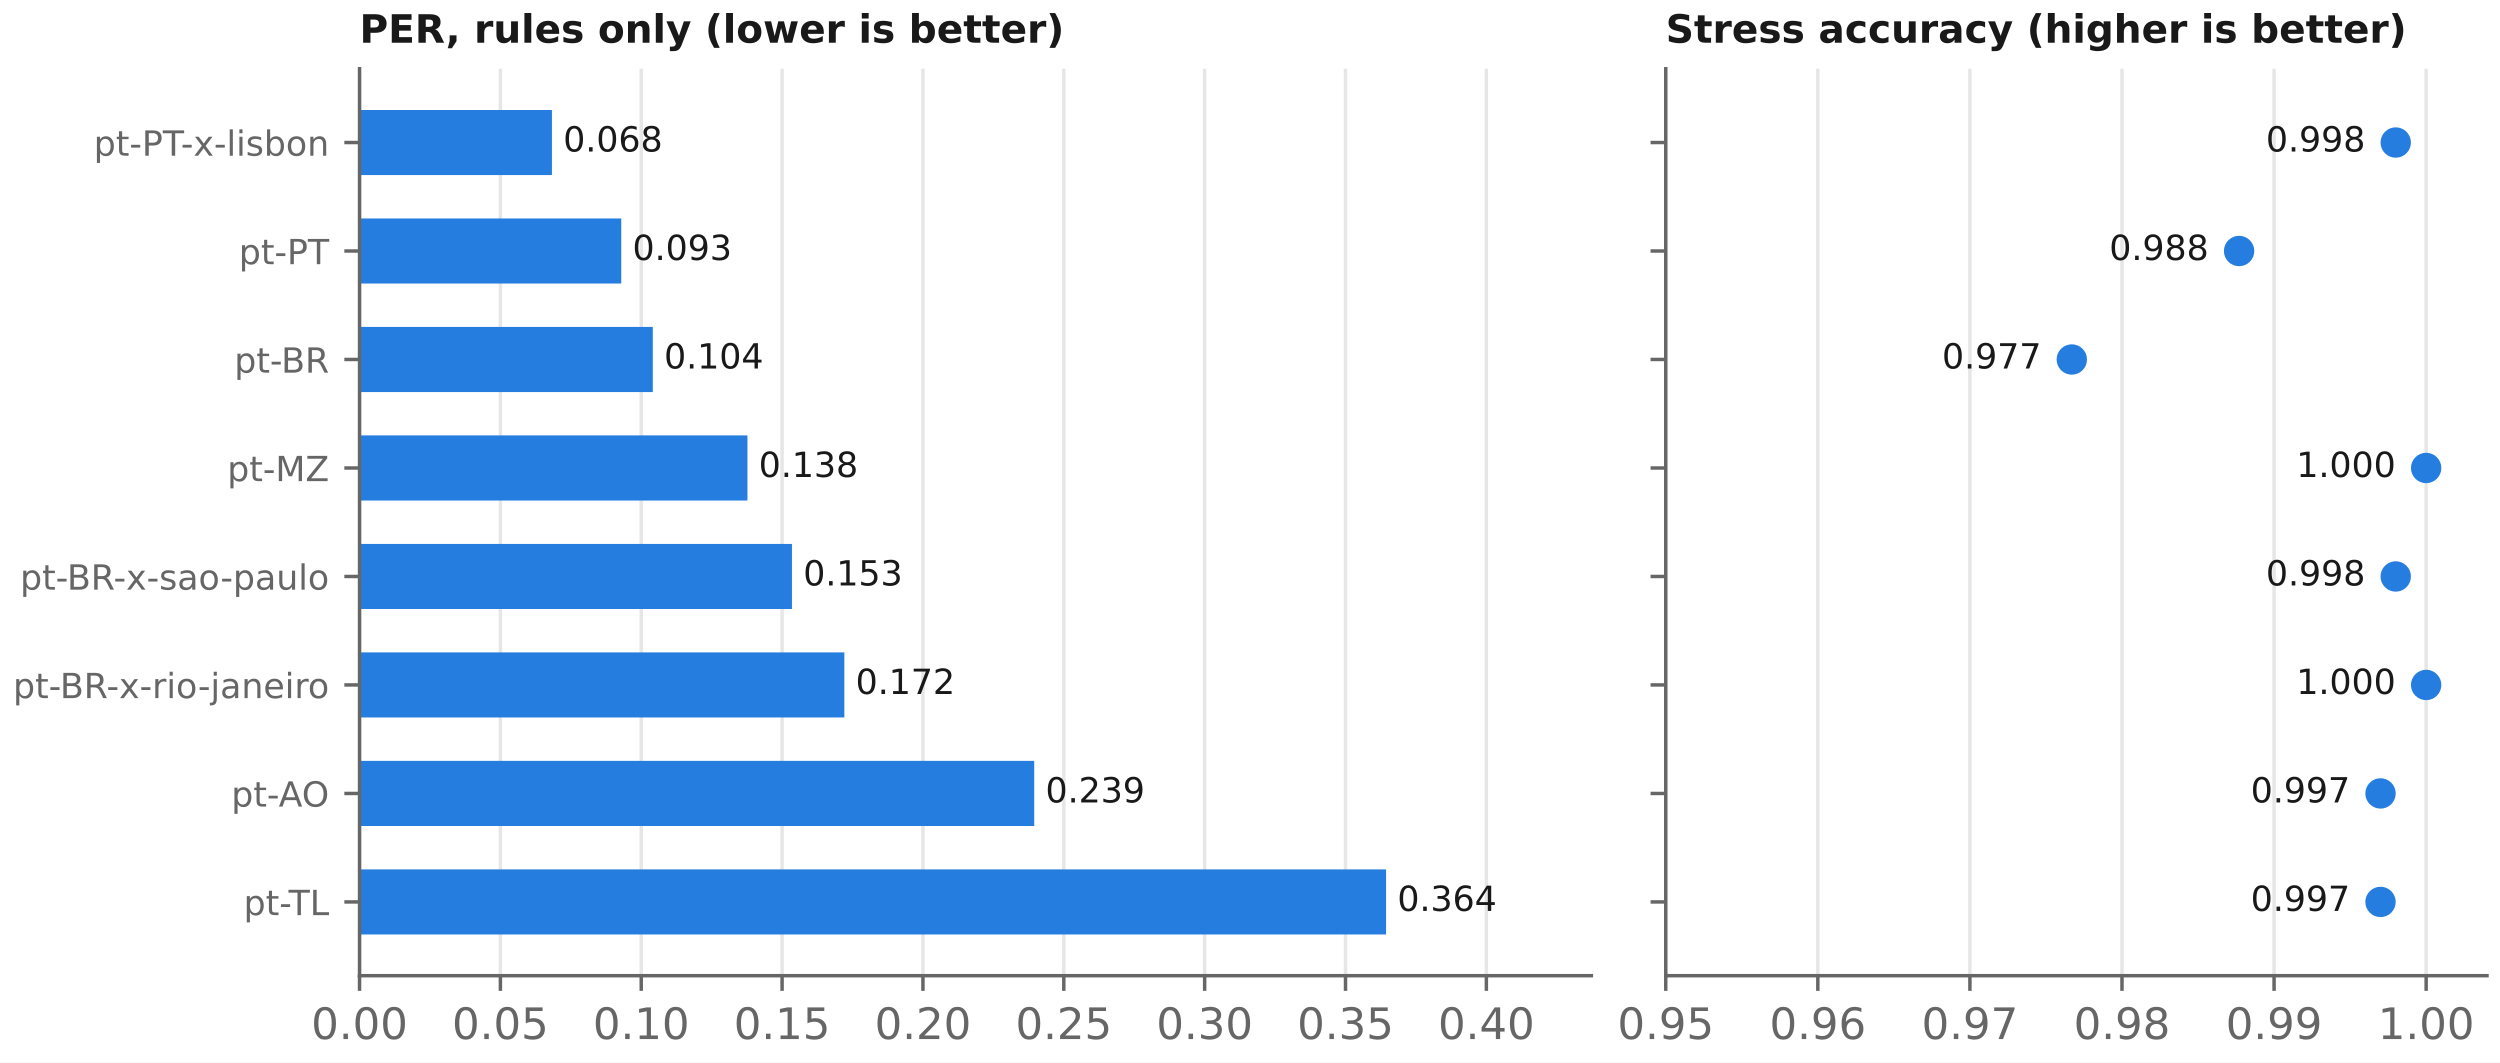
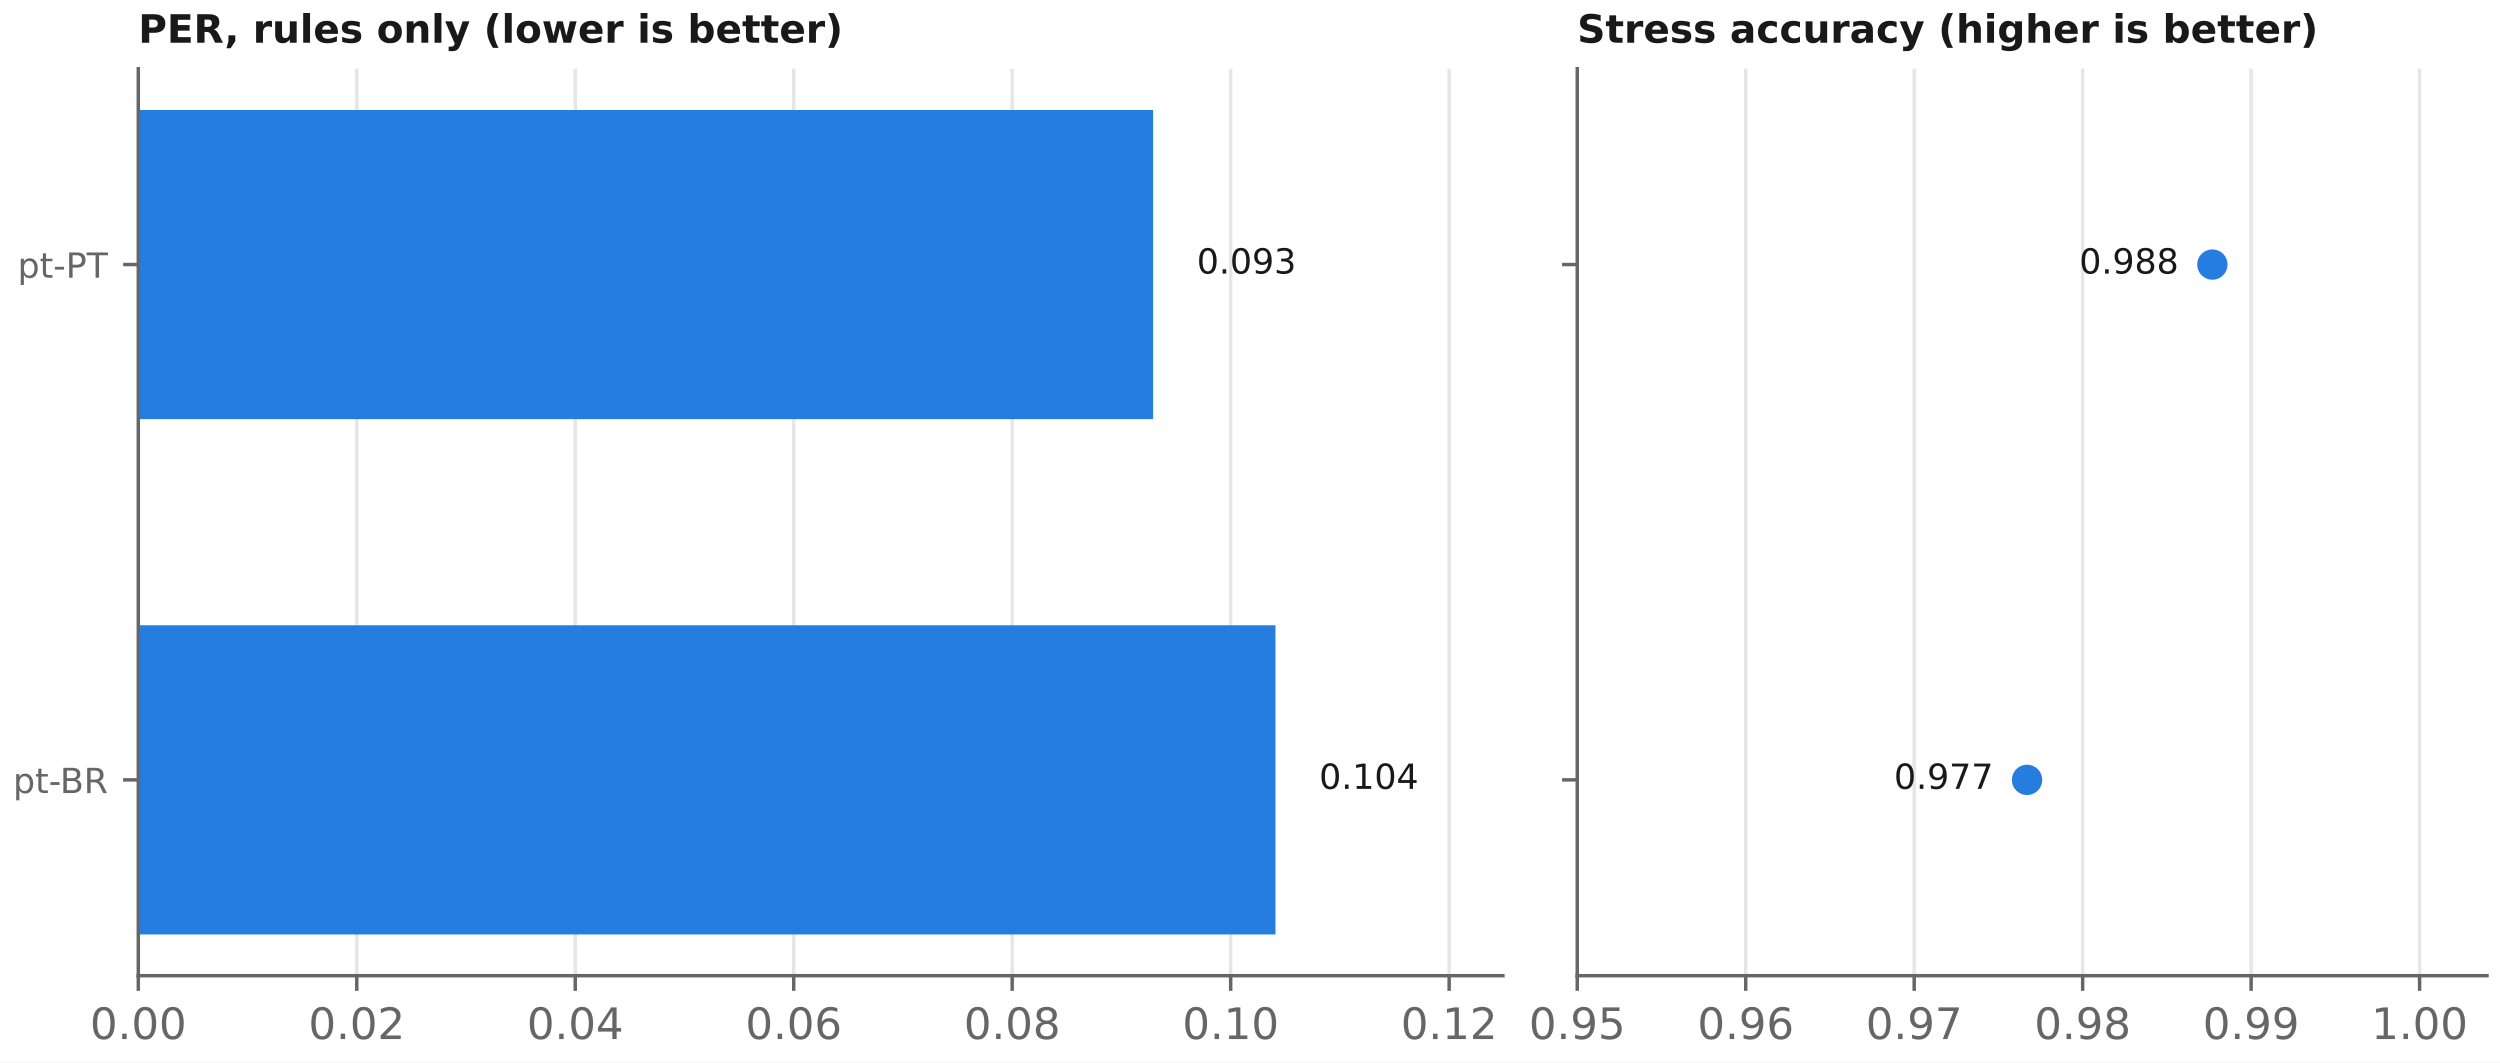
<svg xmlns="http://www.w3.org/2000/svg" xmlns:xlink="http://www.w3.org/1999/xlink" width="576pt" height="244.8pt" viewBox="0 0 576 244.8" version="1.1">
  <defs>
    <style type="text/css">*{stroke-linejoin: round; stroke-linecap: butt}</style>
  </defs>
  <g id="figure_1">
    <g id="patch_1">
      <path d="M 0 244.8  L 576 244.8  L 576 0  L 0 0  z " style="fill: #ffffff" />
    </g>
    <g id="axes_1">
      <g id="patch_2">
-         <path d="M 82.836 224.8  L 366.654 224.8  L 366.654 15.839  L 82.836 15.839  z " style="fill: #ffffff" />
+         <path d="M 31.864 224.8  L 346.265 224.8  L 346.265 15.839  L 31.864 15.839  z " style="fill: #ffffff" />
      </g>
      <g id="matplotlib.axis_1">
        <g id="xtick_1">
          <g id="line2d_1">
-             <path d="M 82.836 224.8  L 82.836 15.839  " clip-path="url(#pa067309604)" style="fill: none; stroke: #e6e6e6; stroke-width: 0.8; stroke-linecap: square" />
+             <path d="M 31.864 224.8  L 31.864 15.839  " clip-path="url(#pe0ce35fc5b)" style="fill: none; stroke: #e6e6e6; stroke-width: 0.8; stroke-linecap: square" />
          </g>
          <g id="line2d_2">
            <defs>
              <path id="m0db574f044" d="M 0 0  L 0 3.5  " style="stroke: #666666; stroke-width: 0.8" />
            </defs>
            <g>
-               <use xlink:href="#m0db574f044" x="82.836" y="224.8" style="fill: #666666; stroke: #666666; stroke-width: 0.8" />
+               <use xlink:href="#m0db574f044" x="31.864" y="224.8" style="fill: #666666; stroke: #666666; stroke-width: 0.8" />
            </g>
          </g>
          <g id="text_1">
-             <text style="font-size: 10px; font-family: 'DejaVu Sans', 'Bitstream Vera Sans', 'Computer Modern Sans Serif', 'Lucida Grande', 'Verdana', 'Geneva', 'Lucid', 'Arial', 'Helvetica', 'Avant Garde', sans-serif; text-anchor: middle; fill: #666666" x="82.836" y="239.397" transform="rotate(-0 82.83649 239.3974)">0.00</text>
+             <text style="font-size: 10px; font-family: 'DejaVu Sans', 'Bitstream Vera Sans', 'Computer Modern Sans Serif', 'Lucida Grande', 'Verdana', 'Geneva', 'Lucid', 'Arial', 'Helvetica', 'Avant Garde', sans-serif; text-anchor: middle; fill: #666666" x="31.864" y="239.397" transform="rotate(-0 31.86399 239.3974)">0.00</text>
          </g>
        </g>
        <g id="xtick_2">
          <g id="line2d_3">
-             <path d="M 115.289 224.8  L 115.289 15.839  " clip-path="url(#pa067309604)" style="fill: none; stroke: #e6e6e6; stroke-width: 0.8; stroke-linecap: square" />
+             <path d="M 82.2 224.8  L 82.2 15.839  " clip-path="url(#pe0ce35fc5b)" style="fill: none; stroke: #e6e6e6; stroke-width: 0.8; stroke-linecap: square" />
          </g>
          <g id="line2d_4">
            <g>
-               <use xlink:href="#m0db574f044" x="115.289" y="224.8" style="fill: #666666; stroke: #666666; stroke-width: 0.8" />
+               <use xlink:href="#m0db574f044" x="82.2" y="224.8" style="fill: #666666; stroke: #666666; stroke-width: 0.8" />
            </g>
          </g>
          <g id="text_2">
-             <text style="font-size: 10px; font-family: 'DejaVu Sans', 'Bitstream Vera Sans', 'Computer Modern Sans Serif', 'Lucida Grande', 'Verdana', 'Geneva', 'Lucid', 'Arial', 'Helvetica', 'Avant Garde', sans-serif; text-anchor: middle; fill: #666666" x="115.289" y="239.397" transform="rotate(-0 115.2892 239.3974)">0.05</text>
+             <text style="font-size: 10px; font-family: 'DejaVu Sans', 'Bitstream Vera Sans', 'Computer Modern Sans Serif', 'Lucida Grande', 'Verdana', 'Geneva', 'Lucid', 'Arial', 'Helvetica', 'Avant Garde', sans-serif; text-anchor: middle; fill: #666666" x="82.2" y="239.397" transform="rotate(-0 82.20044 239.3974)">0.02</text>
          </g>
        </g>
        <g id="xtick_3">
          <g id="line2d_5">
-             <path d="M 147.742 224.8  L 147.742 15.839  " clip-path="url(#pa067309604)" style="fill: none; stroke: #e6e6e6; stroke-width: 0.8; stroke-linecap: square" />
+             <path d="M 132.537 224.8  L 132.537 15.839  " clip-path="url(#pe0ce35fc5b)" style="fill: none; stroke: #e6e6e6; stroke-width: 0.8; stroke-linecap: square" />
          </g>
          <g id="line2d_6">
            <g>
-               <use xlink:href="#m0db574f044" x="147.742" y="224.8" style="fill: #666666; stroke: #666666; stroke-width: 0.8" />
+               <use xlink:href="#m0db574f044" x="132.537" y="224.8" style="fill: #666666; stroke: #666666; stroke-width: 0.8" />
            </g>
          </g>
          <g id="text_3">
-             <text style="font-size: 10px; font-family: 'DejaVu Sans', 'Bitstream Vera Sans', 'Computer Modern Sans Serif', 'Lucida Grande', 'Verdana', 'Geneva', 'Lucid', 'Arial', 'Helvetica', 'Avant Garde', sans-serif; text-anchor: middle; fill: #666666" x="147.742" y="239.397" transform="rotate(-0 147.7418 239.3974)">0.10</text>
+             <text style="font-size: 10px; font-family: 'DejaVu Sans', 'Bitstream Vera Sans', 'Computer Modern Sans Serif', 'Lucida Grande', 'Verdana', 'Geneva', 'Lucid', 'Arial', 'Helvetica', 'Avant Garde', sans-serif; text-anchor: middle; fill: #666666" x="132.537" y="239.397" transform="rotate(-0 132.5369 239.3974)">0.04</text>
          </g>
        </g>
        <g id="xtick_4">
          <g id="line2d_7">
-             <path d="M 180.194 224.8  L 180.194 15.839  " clip-path="url(#pa067309604)" style="fill: none; stroke: #e6e6e6; stroke-width: 0.8; stroke-linecap: square" />
+             <path d="M 182.873 224.8  L 182.873 15.839  " clip-path="url(#pe0ce35fc5b)" style="fill: none; stroke: #e6e6e6; stroke-width: 0.8; stroke-linecap: square" />
          </g>
          <g id="line2d_8">
            <g>
-               <use xlink:href="#m0db574f044" x="180.194" y="224.8" style="fill: #666666; stroke: #666666; stroke-width: 0.8" />
+               <use xlink:href="#m0db574f044" x="182.873" y="224.8" style="fill: #666666; stroke: #666666; stroke-width: 0.8" />
            </g>
          </g>
          <g id="text_4">
-             <text style="font-size: 10px; font-family: 'DejaVu Sans', 'Bitstream Vera Sans', 'Computer Modern Sans Serif', 'Lucida Grande', 'Verdana', 'Geneva', 'Lucid', 'Arial', 'Helvetica', 'Avant Garde', sans-serif; text-anchor: middle; fill: #666666" x="180.194" y="239.397" transform="rotate(-0 180.1945 239.3974)">0.15</text>
+             <text style="font-size: 10px; font-family: 'DejaVu Sans', 'Bitstream Vera Sans', 'Computer Modern Sans Serif', 'Lucida Grande', 'Verdana', 'Geneva', 'Lucid', 'Arial', 'Helvetica', 'Avant Garde', sans-serif; text-anchor: middle; fill: #666666" x="182.873" y="239.397" transform="rotate(-0 182.8733 239.3974)">0.06</text>
          </g>
        </g>
        <g id="xtick_5">
          <g id="line2d_9">
-             <path d="M 212.647 224.8  L 212.647 15.839  " clip-path="url(#pa067309604)" style="fill: none; stroke: #e6e6e6; stroke-width: 0.8; stroke-linecap: square" />
+             <path d="M 233.21 224.8  L 233.21 15.839  " clip-path="url(#pe0ce35fc5b)" style="fill: none; stroke: #e6e6e6; stroke-width: 0.8; stroke-linecap: square" />
          </g>
          <g id="line2d_10">
            <g>
-               <use xlink:href="#m0db574f044" x="212.647" y="224.8" style="fill: #666666; stroke: #666666; stroke-width: 0.8" />
+               <use xlink:href="#m0db574f044" x="233.21" y="224.8" style="fill: #666666; stroke: #666666; stroke-width: 0.8" />
            </g>
          </g>
          <g id="text_5">
-             <text style="font-size: 10px; font-family: 'DejaVu Sans', 'Bitstream Vera Sans', 'Computer Modern Sans Serif', 'Lucida Grande', 'Verdana', 'Geneva', 'Lucid', 'Arial', 'Helvetica', 'Avant Garde', sans-serif; text-anchor: middle; fill: #666666" x="212.647" y="239.397" transform="rotate(-0 212.6471 239.3974)">0.20</text>
+             <text style="font-size: 10px; font-family: 'DejaVu Sans', 'Bitstream Vera Sans', 'Computer Modern Sans Serif', 'Lucida Grande', 'Verdana', 'Geneva', 'Lucid', 'Arial', 'Helvetica', 'Avant Garde', sans-serif; text-anchor: middle; fill: #666666" x="233.21" y="239.397" transform="rotate(-0 233.2098 239.3974)">0.08</text>
          </g>
        </g>
        <g id="xtick_6">
          <g id="line2d_11">
-             <path d="M 245.1 224.8  L 245.1 15.839  " clip-path="url(#pa067309604)" style="fill: none; stroke: #e6e6e6; stroke-width: 0.8; stroke-linecap: square" />
+             <path d="M 283.546 224.8  L 283.546 15.839  " clip-path="url(#pe0ce35fc5b)" style="fill: none; stroke: #e6e6e6; stroke-width: 0.8; stroke-linecap: square" />
          </g>
          <g id="line2d_12">
            <g>
-               <use xlink:href="#m0db574f044" x="245.1" y="224.8" style="fill: #666666; stroke: #666666; stroke-width: 0.8" />
+               <use xlink:href="#m0db574f044" x="283.546" y="224.8" style="fill: #666666; stroke: #666666; stroke-width: 0.8" />
            </g>
          </g>
          <g id="text_6">
-             <text style="font-size: 10px; font-family: 'DejaVu Sans', 'Bitstream Vera Sans', 'Computer Modern Sans Serif', 'Lucida Grande', 'Verdana', 'Geneva', 'Lucid', 'Arial', 'Helvetica', 'Avant Garde', sans-serif; text-anchor: middle; fill: #666666" x="245.1" y="239.397" transform="rotate(-0 245.0998 239.3974)">0.25</text>
+             <text style="font-size: 10px; font-family: 'DejaVu Sans', 'Bitstream Vera Sans', 'Computer Modern Sans Serif', 'Lucida Grande', 'Verdana', 'Geneva', 'Lucid', 'Arial', 'Helvetica', 'Avant Garde', sans-serif; text-anchor: middle; fill: #666666" x="283.546" y="239.397" transform="rotate(-0 283.5463 239.3974)">0.10</text>
          </g>
        </g>
        <g id="xtick_7">
          <g id="line2d_13">
-             <path d="M 277.552 224.8  L 277.552 15.839  " clip-path="url(#pa067309604)" style="fill: none; stroke: #e6e6e6; stroke-width: 0.8; stroke-linecap: square" />
+             <path d="M 333.883 224.8  L 333.883 15.839  " clip-path="url(#pe0ce35fc5b)" style="fill: none; stroke: #e6e6e6; stroke-width: 0.8; stroke-linecap: square" />
          </g>
          <g id="line2d_14">
            <g>
-               <use xlink:href="#m0db574f044" x="277.552" y="224.8" style="fill: #666666; stroke: #666666; stroke-width: 0.8" />
+               <use xlink:href="#m0db574f044" x="333.883" y="224.8" style="fill: #666666; stroke: #666666; stroke-width: 0.8" />
            </g>
          </g>
          <g id="text_7">
-             <text style="font-size: 10px; font-family: 'DejaVu Sans', 'Bitstream Vera Sans', 'Computer Modern Sans Serif', 'Lucida Grande', 'Verdana', 'Geneva', 'Lucid', 'Arial', 'Helvetica', 'Avant Garde', sans-serif; text-anchor: middle; fill: #666666" x="277.552" y="239.397" transform="rotate(-0 277.5525 239.3974)">0.30</text>
-           </g>
-         </g>
-         <g id="xtick_8">
-           <g id="line2d_15">
-             <path d="M 310.005 224.8  L 310.005 15.839  " clip-path="url(#pa067309604)" style="fill: none; stroke: #e6e6e6; stroke-width: 0.8; stroke-linecap: square" />
-           </g>
-           <g id="line2d_16">
-             <g>
-               <use xlink:href="#m0db574f044" x="310.005" y="224.8" style="fill: #666666; stroke: #666666; stroke-width: 0.8" />
-             </g>
-           </g>
-           <g id="text_8">
-             <text style="font-size: 10px; font-family: 'DejaVu Sans', 'Bitstream Vera Sans', 'Computer Modern Sans Serif', 'Lucida Grande', 'Verdana', 'Geneva', 'Lucid', 'Arial', 'Helvetica', 'Avant Garde', sans-serif; text-anchor: middle; fill: #666666" x="310.005" y="239.397" transform="rotate(-0 310.0051 239.3974)">0.35</text>
-           </g>
-         </g>
-         <g id="xtick_9">
-           <g id="line2d_17">
-             <path d="M 342.458 224.8  L 342.458 15.839  " clip-path="url(#pa067309604)" style="fill: none; stroke: #e6e6e6; stroke-width: 0.8; stroke-linecap: square" />
-           </g>
-           <g id="line2d_18">
-             <g>
-               <use xlink:href="#m0db574f044" x="342.458" y="224.8" style="fill: #666666; stroke: #666666; stroke-width: 0.8" />
-             </g>
-           </g>
-           <g id="text_9">
-             <text style="font-size: 10px; font-family: 'DejaVu Sans', 'Bitstream Vera Sans', 'Computer Modern Sans Serif', 'Lucida Grande', 'Verdana', 'Geneva', 'Lucid', 'Arial', 'Helvetica', 'Avant Garde', sans-serif; text-anchor: middle; fill: #666666" x="342.458" y="239.397" transform="rotate(-0 342.4578 239.3974)">0.40</text>
+             <text style="font-size: 10px; font-family: 'DejaVu Sans', 'Bitstream Vera Sans', 'Computer Modern Sans Serif', 'Lucida Grande', 'Verdana', 'Geneva', 'Lucid', 'Arial', 'Helvetica', 'Avant Garde', sans-serif; text-anchor: middle; fill: #666666" x="333.883" y="239.397" transform="rotate(-0 333.8827 239.3974)">0.12</text>
          </g>
        </g>
      </g>
      <g id="matplotlib.axis_2">
        <g id="ytick_1">
-           <g id="line2d_19">
+           <g id="line2d_15">
            <defs>
              <path id="m9a97e96fcf" d="M 0 0  L -3.5 0  " style="stroke: #666666; stroke-width: 0.8" />
            </defs>
            <g>
-               <use xlink:href="#m9a97e96fcf" x="82.836" y="32.836" style="fill: #666666; stroke: #666666; stroke-width: 0.8" />
-             </g>
-           </g>
-           <g id="text_10">
-             <text style="font-size: 8px; font-family: 'DejaVu Sans', 'Bitstream Vera Sans', 'Computer Modern Sans Serif', 'Lucida Grande', 'Verdana', 'Geneva', 'Lucid', 'Arial', 'Helvetica', 'Avant Garde', sans-serif; text-anchor: end; fill: #666666" x="75.836" y="35.875" transform="rotate(-0 75.83649 35.87503)">pt-PT-x-lisbon</text>
+               <use xlink:href="#m9a97e96fcf" x="31.864" y="60.955" style="fill: #666666; stroke: #666666; stroke-width: 0.8" />
+             </g>
+           </g>
+           <g id="text_8">
+             <text style="font-size: 8px; font-family: 'DejaVu Sans', 'Bitstream Vera Sans', 'Computer Modern Sans Serif', 'Lucida Grande', 'Verdana', 'Geneva', 'Lucid', 'Arial', 'Helvetica', 'Avant Garde', sans-serif; text-anchor: end; fill: #666666" x="24.864" y="63.994" transform="rotate(-0 24.86399 63.99446)">pt-PT</text>
          </g>
        </g>
        <g id="ytick_2">
-           <g id="line2d_20">
-             <g>
-               <use xlink:href="#m9a97e96fcf" x="82.836" y="57.831" style="fill: #666666; stroke: #666666; stroke-width: 0.8" />
-             </g>
-           </g>
-           <g id="text_11">
-             <text style="font-size: 8px; font-family: 'DejaVu Sans', 'Bitstream Vera Sans', 'Computer Modern Sans Serif', 'Lucida Grande', 'Verdana', 'Geneva', 'Lucid', 'Arial', 'Helvetica', 'Avant Garde', sans-serif; text-anchor: end; fill: #666666" x="75.836" y="60.87" transform="rotate(-0 75.83649 60.87004)">pt-PT</text>
-           </g>
-         </g>
-         <g id="ytick_3">
-           <g id="line2d_21">
-             <g>
-               <use xlink:href="#m9a97e96fcf" x="82.836" y="82.826" style="fill: #666666; stroke: #666666; stroke-width: 0.8" />
-             </g>
-           </g>
-           <g id="text_12">
-             <text style="font-size: 8px; font-family: 'DejaVu Sans', 'Bitstream Vera Sans', 'Computer Modern Sans Serif', 'Lucida Grande', 'Verdana', 'Geneva', 'Lucid', 'Arial', 'Helvetica', 'Avant Garde', sans-serif; text-anchor: end; fill: #666666" x="75.836" y="85.865" transform="rotate(-0 75.83649 85.86537)">pt-BR</text>
-           </g>
-         </g>
-         <g id="ytick_4">
-           <g id="line2d_22">
-             <g>
-               <use xlink:href="#m9a97e96fcf" x="82.836" y="107.822" style="fill: #666666; stroke: #666666; stroke-width: 0.8" />
-             </g>
-           </g>
-           <g id="text_13">
-             <text style="font-size: 8px; font-family: 'DejaVu Sans', 'Bitstream Vera Sans', 'Computer Modern Sans Serif', 'Lucida Grande', 'Verdana', 'Geneva', 'Lucid', 'Arial', 'Helvetica', 'Avant Garde', sans-serif; text-anchor: end; fill: #666666" x="75.836" y="110.861" transform="rotate(-0 75.83649 110.8607)">pt-MZ</text>
-           </g>
-         </g>
-         <g id="ytick_5">
-           <g id="line2d_23">
-             <g>
-               <use xlink:href="#m9a97e96fcf" x="82.836" y="132.817" style="fill: #666666; stroke: #666666; stroke-width: 0.8" />
-             </g>
-           </g>
-           <g id="text_14">
-             <text style="font-size: 8px; font-family: 'DejaVu Sans', 'Bitstream Vera Sans', 'Computer Modern Sans Serif', 'Lucida Grande', 'Verdana', 'Geneva', 'Lucid', 'Arial', 'Helvetica', 'Avant Garde', sans-serif; text-anchor: end; fill: #666666" x="75.836" y="135.856" transform="rotate(-0 75.83649 135.8563)">pt-BR-x-sao-paulo</text>
-           </g>
-         </g>
-         <g id="ytick_6">
-           <g id="line2d_24">
-             <g>
-               <use xlink:href="#m9a97e96fcf" x="82.836" y="157.812" style="fill: #666666; stroke: #666666; stroke-width: 0.8" />
-             </g>
-           </g>
-           <g id="text_15">
-             <text style="font-size: 8px; font-family: 'DejaVu Sans', 'Bitstream Vera Sans', 'Computer Modern Sans Serif', 'Lucida Grande', 'Verdana', 'Geneva', 'Lucid', 'Arial', 'Helvetica', 'Avant Garde', sans-serif; text-anchor: end; fill: #666666" x="75.836" y="160.852" transform="rotate(-0 75.83649 160.8517)">pt-BR-x-rio-janeiro</text>
-           </g>
-         </g>
-         <g id="ytick_7">
-           <g id="line2d_25">
-             <g>
-               <use xlink:href="#m9a97e96fcf" x="82.836" y="182.808" style="fill: #666666; stroke: #666666; stroke-width: 0.8" />
-             </g>
-           </g>
-           <g id="text_16">
-             <text style="font-size: 8px; font-family: 'DejaVu Sans', 'Bitstream Vera Sans', 'Computer Modern Sans Serif', 'Lucida Grande', 'Verdana', 'Geneva', 'Lucid', 'Arial', 'Helvetica', 'Avant Garde', sans-serif; text-anchor: end; fill: #666666" x="75.836" y="185.847" transform="rotate(-0 75.83649 185.8467)">pt-AO</text>
-           </g>
-         </g>
-         <g id="ytick_8">
-           <g id="line2d_26">
-             <g>
-               <use xlink:href="#m9a97e96fcf" x="82.836" y="207.803" style="fill: #666666; stroke: #666666; stroke-width: 0.8" />
-             </g>
-           </g>
-           <g id="text_17">
-             <text style="font-size: 8px; font-family: 'DejaVu Sans', 'Bitstream Vera Sans', 'Computer Modern Sans Serif', 'Lucida Grande', 'Verdana', 'Geneva', 'Lucid', 'Arial', 'Helvetica', 'Avant Garde', sans-serif; text-anchor: end; fill: #666666" x="75.836" y="210.842" transform="rotate(-0 75.83649 210.842)">pt-TL</text>
+           <g id="line2d_16">
+             <g>
+               <use xlink:href="#m9a97e96fcf" x="31.864" y="179.683" style="fill: #666666; stroke: #666666; stroke-width: 0.8" />
+             </g>
+           </g>
+           <g id="text_9">
+             <text style="font-size: 8px; font-family: 'DejaVu Sans', 'Bitstream Vera Sans', 'Computer Modern Sans Serif', 'Lucida Grande', 'Verdana', 'Geneva', 'Lucid', 'Arial', 'Helvetica', 'Avant Garde', sans-serif; text-anchor: end; fill: #666666" x="24.864" y="182.722" transform="rotate(-0 24.86399 182.7223)">pt-BR</text>
          </g>
        </g>
      </g>
      <g id="patch_3">
-         <path d="M 82.836 25.337  L 127.167 25.337  L 127.167 40.334  L 82.836 40.334  z " clip-path="url(#pa067309604)" style="fill: #257de0" />
+         <path d="M 31.864 25.337  L 265.677 25.337  L 265.677 96.574  L 31.864 96.574  z " clip-path="url(#pe0ce35fc5b)" style="fill: #257de0" />
      </g>
      <g id="patch_4">
-         <path d="M 82.836 50.332  L 143.134 50.332  L 143.134 65.33  L 82.836 65.33  z " clip-path="url(#pa067309604)" style="fill: #257de0" />
+         <path d="M 31.864 144.065  L 293.865 144.065  L 293.865 215.302  L 31.864 215.302  z " clip-path="url(#pe0ce35fc5b)" style="fill: #257de0" />
      </g>
      <g id="patch_5">
-         <path d="M 82.836 75.328  L 150.403 75.328  L 150.403 90.325  L 82.836 90.325  z " clip-path="url(#pa067309604)" style="fill: #257de0" />
+         <path d="M 31.864 224.8  L 31.864 15.839  " style="fill: none; stroke: #666666; stroke-width: 0.8; stroke-linejoin: miter; stroke-linecap: square" />
      </g>
      <g id="patch_6">
-         <path d="M 82.836 100.323  L 172.211 100.323  L 172.211 115.32  L 82.836 115.32  z " clip-path="url(#pa067309604)" style="fill: #257de0" />
-       </g>
-       <g id="patch_7">
-         <path d="M 82.836 125.318  L 182.466 125.318  L 182.466 140.316  L 82.836 140.316  z " clip-path="url(#pa067309604)" style="fill: #257de0" />
-       </g>
-       <g id="patch_8">
-         <path d="M 82.836 150.314  L 194.539 150.314  L 194.539 165.311  L 82.836 165.311  z " clip-path="url(#pa067309604)" style="fill: #257de0" />
-       </g>
-       <g id="patch_9">
-         <path d="M 82.836 175.309  L 238.285 175.309  L 238.285 190.306  L 82.836 190.306  z " clip-path="url(#pa067309604)" style="fill: #257de0" />
-       </g>
-       <g id="patch_10">
-         <path d="M 82.836 200.304  L 319.351 200.304  L 319.351 215.302  L 82.836 215.302  z " clip-path="url(#pa067309604)" style="fill: #257de0" />
-       </g>
-       <g id="patch_11">
-         <path d="M 82.836 224.8  L 82.836 15.839  " style="fill: none; stroke: #666666; stroke-width: 0.8; stroke-linejoin: miter; stroke-linecap: square" />
-       </g>
-       <g id="patch_12">
-         <path d="M 82.836 224.8  L 366.654 224.8  " style="fill: none; stroke: #666666; stroke-width: 0.8; stroke-linejoin: miter; stroke-linecap: square" />
-       </g>
-       <g id="text_18">
-         <text style="font-size: 8px; font-family: 'DejaVu Sans', 'Bitstream Vera Sans', 'Computer Modern Sans Serif', 'Lucida Grande', 'Verdana', 'Geneva', 'Lucid', 'Arial', 'Helvetica', 'Avant Garde', sans-serif; text-anchor: start; fill: #191919" x="129.763" y="34.914" transform="rotate(-0 129.763 34.91378)">0.068</text>
-       </g>
-       <g id="text_19">
-         <text style="font-size: 8px; font-family: 'DejaVu Sans', 'Bitstream Vera Sans', 'Computer Modern Sans Serif', 'Lucida Grande', 'Verdana', 'Geneva', 'Lucid', 'Arial', 'Helvetica', 'Avant Garde', sans-serif; text-anchor: start; fill: #191919" x="145.73" y="59.909" transform="rotate(-0 145.7297 59.90911)">0.093</text>
-       </g>
-       <g id="text_20">
-         <text style="font-size: 8px; font-family: 'DejaVu Sans', 'Bitstream Vera Sans', 'Computer Modern Sans Serif', 'Lucida Grande', 'Verdana', 'Geneva', 'Lucid', 'Arial', 'Helvetica', 'Avant Garde', sans-serif; text-anchor: start; fill: #191919" x="152.999" y="84.904" transform="rotate(-0 152.9991 84.90443)">0.104</text>
-       </g>
-       <g id="text_21">
-         <text style="font-size: 8px; font-family: 'DejaVu Sans', 'Bitstream Vera Sans', 'Computer Modern Sans Serif', 'Lucida Grande', 'Verdana', 'Geneva', 'Lucid', 'Arial', 'Helvetica', 'Avant Garde', sans-serif; text-anchor: start; fill: #191919" x="174.807" y="109.9" transform="rotate(-0 174.8073 109.8998)">0.138</text>
-       </g>
-       <g id="text_22">
-         <text style="font-size: 8px; font-family: 'DejaVu Sans', 'Bitstream Vera Sans', 'Computer Modern Sans Serif', 'Lucida Grande', 'Verdana', 'Geneva', 'Lucid', 'Arial', 'Helvetica', 'Avant Garde', sans-serif; text-anchor: start; fill: #191919" x="185.062" y="134.895" transform="rotate(-0 185.0624 134.8951)">0.153</text>
-       </g>
-       <g id="text_23">
-         <text style="font-size: 8px; font-family: 'DejaVu Sans', 'Bitstream Vera Sans', 'Computer Modern Sans Serif', 'Lucida Grande', 'Verdana', 'Geneva', 'Lucid', 'Arial', 'Helvetica', 'Avant Garde', sans-serif; text-anchor: start; fill: #191919" x="197.135" y="159.89" transform="rotate(-0 197.1348 159.8904)">0.172</text>
-       </g>
-       <g id="text_24">
-         <text style="font-size: 8px; font-family: 'DejaVu Sans', 'Bitstream Vera Sans', 'Computer Modern Sans Serif', 'Lucida Grande', 'Verdana', 'Geneva', 'Lucid', 'Arial', 'Helvetica', 'Avant Garde', sans-serif; text-anchor: start; fill: #191919" x="240.881" y="184.886" transform="rotate(-0 240.8809 184.8857)">0.239</text>
-       </g>
-       <g id="text_25">
-         <text style="font-size: 8px; font-family: 'DejaVu Sans', 'Bitstream Vera Sans', 'Computer Modern Sans Serif', 'Lucida Grande', 'Verdana', 'Geneva', 'Lucid', 'Arial', 'Helvetica', 'Avant Garde', sans-serif; text-anchor: start; fill: #191919" x="321.948" y="209.881" transform="rotate(-0 321.9477 209.8811)">0.364</text>
-       </g>
-       <g id="text_26">
-         <text style="font-weight: 700; font-size: 9px; font-family: 'DejaVu Sans', 'Bitstream Vera Sans', 'Computer Modern Sans Serif', 'Lucida Grande', 'Verdana', 'Geneva', 'Lucid', 'Arial', 'Helvetica', 'Avant Garde', sans-serif; text-anchor: start; fill: #191919" x="82.836" y="9.839" transform="rotate(-0 82.83649 9.838834)">PER, rules only (lower is better)</text>
+         <path d="M 31.864 224.8  L 346.265 224.8  " style="fill: none; stroke: #666666; stroke-width: 0.8; stroke-linejoin: miter; stroke-linecap: square" />
+       </g>
+       <g id="text_10">
+         <text style="font-size: 8px; font-family: 'DejaVu Sans', 'Bitstream Vera Sans', 'Computer Modern Sans Serif', 'Lucida Grande', 'Verdana', 'Geneva', 'Lucid', 'Arial', 'Helvetica', 'Avant Garde', sans-serif; text-anchor: start; fill: #191919" x="275.744" y="63.034" transform="rotate(-0 275.7441 63.03352)">0.093</text>
+       </g>
+       <g id="text_11">
+         <text style="font-size: 8px; font-family: 'DejaVu Sans', 'Bitstream Vera Sans', 'Computer Modern Sans Serif', 'Lucida Grande', 'Verdana', 'Geneva', 'Lucid', 'Arial', 'Helvetica', 'Avant Garde', sans-serif; text-anchor: start; fill: #191919" x="303.933" y="181.761" transform="rotate(-0 303.9325 181.7613)">0.104</text>
+       </g>
+       <g id="text_12">
+         <text style="font-weight: 700; font-size: 9px; font-family: 'DejaVu Sans', 'Bitstream Vera Sans', 'Computer Modern Sans Serif', 'Lucida Grande', 'Verdana', 'Geneva', 'Lucid', 'Arial', 'Helvetica', 'Avant Garde', sans-serif; text-anchor: start; fill: #191919" x="31.864" y="9.839" transform="rotate(-0 31.86399 9.838834)">PER, rules only (lower is better)</text>
      </g>
    </g>
    <g id="axes_2">
-       <g id="patch_13">
-         <path d="M 383.788 224.8  L 573 224.8  L 573 15.839  L 383.788 15.839  z " style="fill: #ffffff" />
+       <g id="patch_7">
+         <path d="M 363.399 224.8  L 573 224.8  L 573 15.839  L 363.399 15.839  z " style="fill: #ffffff" />
      </g>
      <g id="matplotlib.axis_3">
+         <g id="xtick_8">
+           <g id="line2d_17">
+             <path d="M 363.399 224.8  L 363.399 15.839  " clip-path="url(#pda798c7196)" style="fill: none; stroke: #e6e6e6; stroke-width: 0.8; stroke-linecap: square" />
+           </g>
+           <g id="line2d_18">
+             <g>
+               <use xlink:href="#m0db574f044" x="363.399" y="224.8" style="fill: #666666; stroke: #666666; stroke-width: 0.8" />
+             </g>
+           </g>
+           <g id="text_13">
+             <text style="font-size: 10px; font-family: 'DejaVu Sans', 'Bitstream Vera Sans', 'Computer Modern Sans Serif', 'Lucida Grande', 'Verdana', 'Geneva', 'Lucid', 'Arial', 'Helvetica', 'Avant Garde', sans-serif; text-anchor: middle; fill: #666666" x="363.399" y="239.397" transform="rotate(-0 363.3988 239.3974)">0.95</text>
+           </g>
+         </g>
+         <g id="xtick_9">
+           <g id="line2d_19">
+             <path d="M 402.214 224.8  L 402.214 15.839  " clip-path="url(#pda798c7196)" style="fill: none; stroke: #e6e6e6; stroke-width: 0.8; stroke-linecap: square" />
+           </g>
+           <g id="line2d_20">
+             <g>
+               <use xlink:href="#m0db574f044" x="402.214" y="224.8" style="fill: #666666; stroke: #666666; stroke-width: 0.8" />
+             </g>
+           </g>
+           <g id="text_14">
+             <text style="font-size: 10px; font-family: 'DejaVu Sans', 'Bitstream Vera Sans', 'Computer Modern Sans Serif', 'Lucida Grande', 'Verdana', 'Geneva', 'Lucid', 'Arial', 'Helvetica', 'Avant Garde', sans-serif; text-anchor: middle; fill: #666666" x="402.214" y="239.397" transform="rotate(-0 402.2138 239.3974)">0.96</text>
+           </g>
+         </g>
        <g id="xtick_10">
+           <g id="line2d_21">
+             <path d="M 441.029 224.8  L 441.029 15.839  " clip-path="url(#pda798c7196)" style="fill: none; stroke: #e6e6e6; stroke-width: 0.8; stroke-linecap: square" />
+           </g>
+           <g id="line2d_22">
+             <g>
+               <use xlink:href="#m0db574f044" x="441.029" y="224.8" style="fill: #666666; stroke: #666666; stroke-width: 0.8" />
+             </g>
+           </g>
+           <g id="text_15">
+             <text style="font-size: 10px; font-family: 'DejaVu Sans', 'Bitstream Vera Sans', 'Computer Modern Sans Serif', 'Lucida Grande', 'Verdana', 'Geneva', 'Lucid', 'Arial', 'Helvetica', 'Avant Garde', sans-serif; text-anchor: middle; fill: #666666" x="441.029" y="239.397" transform="rotate(-0 441.0288 239.3974)">0.97</text>
+           </g>
+         </g>
+         <g id="xtick_11">
+           <g id="line2d_23">
+             <path d="M 479.844 224.8  L 479.844 15.839  " clip-path="url(#pda798c7196)" style="fill: none; stroke: #e6e6e6; stroke-width: 0.8; stroke-linecap: square" />
+           </g>
+           <g id="line2d_24">
+             <g>
+               <use xlink:href="#m0db574f044" x="479.844" y="224.8" style="fill: #666666; stroke: #666666; stroke-width: 0.8" />
+             </g>
+           </g>
+           <g id="text_16">
+             <text style="font-size: 10px; font-family: 'DejaVu Sans', 'Bitstream Vera Sans', 'Computer Modern Sans Serif', 'Lucida Grande', 'Verdana', 'Geneva', 'Lucid', 'Arial', 'Helvetica', 'Avant Garde', sans-serif; text-anchor: middle; fill: #666666" x="479.844" y="239.397" transform="rotate(-0 479.8438 239.3974)">0.98</text>
+           </g>
+         </g>
+         <g id="xtick_12">
+           <g id="line2d_25">
+             <path d="M 518.659 224.8  L 518.659 15.839  " clip-path="url(#pda798c7196)" style="fill: none; stroke: #e6e6e6; stroke-width: 0.8; stroke-linecap: square" />
+           </g>
+           <g id="line2d_26">
+             <g>
+               <use xlink:href="#m0db574f044" x="518.659" y="224.8" style="fill: #666666; stroke: #666666; stroke-width: 0.8" />
+             </g>
+           </g>
+           <g id="text_17">
+             <text style="font-size: 10px; font-family: 'DejaVu Sans', 'Bitstream Vera Sans', 'Computer Modern Sans Serif', 'Lucida Grande', 'Verdana', 'Geneva', 'Lucid', 'Arial', 'Helvetica', 'Avant Garde', sans-serif; text-anchor: middle; fill: #666666" x="518.659" y="239.397" transform="rotate(-0 518.6588 239.3974)">0.99</text>
+           </g>
+         </g>
+         <g id="xtick_13">
          <g id="line2d_27">
-             <path d="M 383.788 224.8  L 383.788 15.839  " clip-path="url(#paff09547ee)" style="fill: none; stroke: #e6e6e6; stroke-width: 0.8; stroke-linecap: square" />
+             <path d="M 557.474 224.8  L 557.474 15.839  " clip-path="url(#pda798c7196)" style="fill: none; stroke: #e6e6e6; stroke-width: 0.8; stroke-linecap: square" />
          </g>
          <g id="line2d_28">
            <g>
-               <use xlink:href="#m0db574f044" x="383.788" y="224.8" style="fill: #666666; stroke: #666666; stroke-width: 0.8" />
-             </g>
-           </g>
-           <g id="text_27">
-             <text style="font-size: 10px; font-family: 'DejaVu Sans', 'Bitstream Vera Sans', 'Computer Modern Sans Serif', 'Lucida Grande', 'Verdana', 'Geneva', 'Lucid', 'Arial', 'Helvetica', 'Avant Garde', sans-serif; text-anchor: middle; fill: #666666" x="383.788" y="239.397" transform="rotate(-0 383.7878 239.3974)">0.95</text>
-           </g>
-         </g>
-         <g id="xtick_11">
+               <use xlink:href="#m0db574f044" x="557.474" y="224.8" style="fill: #666666; stroke: #666666; stroke-width: 0.8" />
+             </g>
+           </g>
+           <g id="text_18">
+             <text style="font-size: 10px; font-family: 'DejaVu Sans', 'Bitstream Vera Sans', 'Computer Modern Sans Serif', 'Lucida Grande', 'Verdana', 'Geneva', 'Lucid', 'Arial', 'Helvetica', 'Avant Garde', sans-serif; text-anchor: middle; fill: #666666" x="557.474" y="239.397" transform="rotate(-0 557.4738 239.3974)">1.00</text>
+           </g>
+         </g>
+       </g>
+       <g id="matplotlib.axis_4">
+         <g id="ytick_3">
          <g id="line2d_29">
-             <path d="M 418.827 224.8  L 418.827 15.839  " clip-path="url(#paff09547ee)" style="fill: none; stroke: #e6e6e6; stroke-width: 0.8; stroke-linecap: square" />
-           </g>
+             <g>
+               <use xlink:href="#m9a97e96fcf" x="363.399" y="60.955" style="fill: #666666; stroke: #666666; stroke-width: 0.8" />
+             </g>
+           </g>
+         </g>
+         <g id="ytick_4">
          <g id="line2d_30">
            <g>
-               <use xlink:href="#m0db574f044" x="418.827" y="224.8" style="fill: #666666; stroke: #666666; stroke-width: 0.8" />
-             </g>
-           </g>
-           <g id="text_28">
-             <text style="font-size: 10px; font-family: 'DejaVu Sans', 'Bitstream Vera Sans', 'Computer Modern Sans Serif', 'Lucida Grande', 'Verdana', 'Geneva', 'Lucid', 'Arial', 'Helvetica', 'Avant Garde', sans-serif; text-anchor: middle; fill: #666666" x="418.827" y="239.397" transform="rotate(-0 418.827 239.3974)">0.96</text>
-           </g>
-         </g>
-         <g id="xtick_12">
-           <g id="line2d_31">
-             <path d="M 453.866 224.8  L 453.866 15.839  " clip-path="url(#paff09547ee)" style="fill: none; stroke: #e6e6e6; stroke-width: 0.8; stroke-linecap: square" />
-           </g>
-           <g id="line2d_32">
-             <g>
-               <use xlink:href="#m0db574f044" x="453.866" y="224.8" style="fill: #666666; stroke: #666666; stroke-width: 0.8" />
-             </g>
-           </g>
-           <g id="text_29">
-             <text style="font-size: 10px; font-family: 'DejaVu Sans', 'Bitstream Vera Sans', 'Computer Modern Sans Serif', 'Lucida Grande', 'Verdana', 'Geneva', 'Lucid', 'Arial', 'Helvetica', 'Avant Garde', sans-serif; text-anchor: middle; fill: #666666" x="453.866" y="239.397" transform="rotate(-0 453.8663 239.3974)">0.97</text>
-           </g>
-         </g>
-         <g id="xtick_13">
-           <g id="line2d_33">
-             <path d="M 488.906 224.8  L 488.906 15.839  " clip-path="url(#paff09547ee)" style="fill: none; stroke: #e6e6e6; stroke-width: 0.8; stroke-linecap: square" />
-           </g>
-           <g id="line2d_34">
-             <g>
-               <use xlink:href="#m0db574f044" x="488.906" y="224.8" style="fill: #666666; stroke: #666666; stroke-width: 0.8" />
-             </g>
-           </g>
-           <g id="text_30">
-             <text style="font-size: 10px; font-family: 'DejaVu Sans', 'Bitstream Vera Sans', 'Computer Modern Sans Serif', 'Lucida Grande', 'Verdana', 'Geneva', 'Lucid', 'Arial', 'Helvetica', 'Avant Garde', sans-serif; text-anchor: middle; fill: #666666" x="488.906" y="239.397" transform="rotate(-0 488.9055 239.3974)">0.98</text>
-           </g>
-         </g>
-         <g id="xtick_14">
-           <g id="line2d_35">
-             <path d="M 523.945 224.8  L 523.945 15.839  " clip-path="url(#paff09547ee)" style="fill: none; stroke: #e6e6e6; stroke-width: 0.8; stroke-linecap: square" />
-           </g>
-           <g id="line2d_36">
-             <g>
-               <use xlink:href="#m0db574f044" x="523.945" y="224.8" style="fill: #666666; stroke: #666666; stroke-width: 0.8" />
-             </g>
-           </g>
-           <g id="text_31">
-             <text style="font-size: 10px; font-family: 'DejaVu Sans', 'Bitstream Vera Sans', 'Computer Modern Sans Serif', 'Lucida Grande', 'Verdana', 'Geneva', 'Lucid', 'Arial', 'Helvetica', 'Avant Garde', sans-serif; text-anchor: middle; fill: #666666" x="523.945" y="239.397" transform="rotate(-0 523.9448 239.3974)">0.99</text>
-           </g>
-         </g>
-         <g id="xtick_15">
-           <g id="line2d_37">
-             <path d="M 558.984 224.8  L 558.984 15.839  " clip-path="url(#paff09547ee)" style="fill: none; stroke: #e6e6e6; stroke-width: 0.8; stroke-linecap: square" />
-           </g>
-           <g id="line2d_38">
-             <g>
-               <use xlink:href="#m0db574f044" x="558.984" y="224.8" style="fill: #666666; stroke: #666666; stroke-width: 0.8" />
-             </g>
-           </g>
-           <g id="text_32">
-             <text style="font-size: 10px; font-family: 'DejaVu Sans', 'Bitstream Vera Sans', 'Computer Modern Sans Serif', 'Lucida Grande', 'Verdana', 'Geneva', 'Lucid', 'Arial', 'Helvetica', 'Avant Garde', sans-serif; text-anchor: middle; fill: #666666" x="558.984" y="239.397" transform="rotate(-0 558.9841 239.3974)">1.00</text>
-           </g>
-         </g>
-       </g>
-       <g id="matplotlib.axis_4">
-         <g id="ytick_9">
-           <g id="line2d_39">
-             <g>
-               <use xlink:href="#m9a97e96fcf" x="383.788" y="32.836" style="fill: #666666; stroke: #666666; stroke-width: 0.8" />
-             </g>
-           </g>
-         </g>
-         <g id="ytick_10">
-           <g id="line2d_40">
-             <g>
-               <use xlink:href="#m9a97e96fcf" x="383.788" y="57.831" style="fill: #666666; stroke: #666666; stroke-width: 0.8" />
-             </g>
-           </g>
-         </g>
-         <g id="ytick_11">
-           <g id="line2d_41">
-             <g>
-               <use xlink:href="#m9a97e96fcf" x="383.788" y="82.826" style="fill: #666666; stroke: #666666; stroke-width: 0.8" />
-             </g>
-           </g>
-         </g>
-         <g id="ytick_12">
-           <g id="line2d_42">
-             <g>
-               <use xlink:href="#m9a97e96fcf" x="383.788" y="107.822" style="fill: #666666; stroke: #666666; stroke-width: 0.8" />
-             </g>
-           </g>
-         </g>
-         <g id="ytick_13">
-           <g id="line2d_43">
-             <g>
-               <use xlink:href="#m9a97e96fcf" x="383.788" y="132.817" style="fill: #666666; stroke: #666666; stroke-width: 0.8" />
-             </g>
-           </g>
-         </g>
-         <g id="ytick_14">
-           <g id="line2d_44">
-             <g>
-               <use xlink:href="#m9a97e96fcf" x="383.788" y="157.812" style="fill: #666666; stroke: #666666; stroke-width: 0.8" />
-             </g>
-           </g>
-         </g>
-         <g id="ytick_15">
-           <g id="line2d_45">
-             <g>
-               <use xlink:href="#m9a97e96fcf" x="383.788" y="182.808" style="fill: #666666; stroke: #666666; stroke-width: 0.8" />
-             </g>
-           </g>
-         </g>
-         <g id="ytick_16">
-           <g id="line2d_46">
-             <g>
-               <use xlink:href="#m9a97e96fcf" x="383.788" y="207.803" style="fill: #666666; stroke: #666666; stroke-width: 0.8" />
-             </g>
-           </g>
-         </g>
-       </g>
-       <g id="patch_14">
-         <path d="M 383.788 224.8  L 383.788 15.839  " style="fill: none; stroke: #666666; stroke-width: 0.8; stroke-linejoin: miter; stroke-linecap: square" />
-       </g>
-       <g id="patch_15">
-         <path d="M 383.788 224.8  L 573 224.8  " style="fill: none; stroke: #666666; stroke-width: 0.8; stroke-linejoin: miter; stroke-linecap: square" />
+               <use xlink:href="#m9a97e96fcf" x="363.399" y="179.683" style="fill: #666666; stroke: #666666; stroke-width: 0.8" />
+             </g>
+           </g>
+         </g>
+       </g>
+       <g id="patch_8">
+         <path d="M 363.399 224.8  L 363.399 15.839  " style="fill: none; stroke: #666666; stroke-width: 0.8; stroke-linejoin: miter; stroke-linecap: square" />
+       </g>
+       <g id="patch_9">
+         <path d="M 363.399 224.8  L 573 224.8  " style="fill: none; stroke: #666666; stroke-width: 0.8; stroke-linejoin: miter; stroke-linecap: square" />
      </g>
      <g id="PathCollection_1">
        <defs>
          <path id="mc776bb2d2c" d="M 0 3  C 0.796 3 1.559 2.684 2.121 2.121  C 2.684 1.559 3 0.796 3 0  C 3 -0.796 2.684 -1.559 2.121 -2.121  C 1.559 -2.684 0.796 -3 0 -3  C -0.796 -3 -1.559 -2.684 -2.121 -2.121  C -2.684 -1.559 -3 -0.796 -3 0  C -3 0.796 -2.684 1.559 -2.121 2.121  C -1.559 2.684 -0.796 3 0 3  z " style="stroke: #257de0" />
        </defs>
-         <g clip-path="url(#paff09547ee)">
-           <use xlink:href="#mc776bb2d2c" x="551.976" y="32.836" style="fill: #257de0; stroke: #257de0" />
-           <use xlink:href="#mc776bb2d2c" x="515.886" y="57.831" style="fill: #257de0; stroke: #257de0" />
-           <use xlink:href="#mc776bb2d2c" x="477.343" y="82.826" style="fill: #257de0; stroke: #257de0" />
-           <use xlink:href="#mc776bb2d2c" x="558.984" y="107.822" style="fill: #257de0; stroke: #257de0" />
-           <use xlink:href="#mc776bb2d2c" x="551.976" y="132.817" style="fill: #257de0; stroke: #257de0" />
-           <use xlink:href="#mc776bb2d2c" x="558.984" y="157.812" style="fill: #257de0; stroke: #257de0" />
-           <use xlink:href="#mc776bb2d2c" x="548.472" y="182.808" style="fill: #257de0; stroke: #257de0" />
-           <use xlink:href="#mc776bb2d2c" x="548.472" y="207.803" style="fill: #257de0; stroke: #257de0" />
-         </g>
-       </g>
-       <g id="text_33">
-         <text style="font-size: 8px; font-family: 'DejaVu Sans', 'Bitstream Vera Sans', 'Computer Modern Sans Serif', 'Lucida Grande', 'Verdana', 'Geneva', 'Lucid', 'Arial', 'Helvetica', 'Avant Garde', sans-serif; text-anchor: end; fill: #191919" x="544.968" y="34.914" transform="rotate(-0 544.9684 34.91378)">0.998</text>
-       </g>
-       <g id="text_34">
-         <text style="font-size: 8px; font-family: 'DejaVu Sans', 'Bitstream Vera Sans', 'Computer Modern Sans Serif', 'Lucida Grande', 'Verdana', 'Geneva', 'Lucid', 'Arial', 'Helvetica', 'Avant Garde', sans-serif; text-anchor: end; fill: #191919" x="508.878" y="59.909" transform="rotate(-0 508.8779 59.90911)">0.988</text>
-       </g>
-       <g id="text_35">
-         <text style="font-size: 8px; font-family: 'DejaVu Sans', 'Bitstream Vera Sans', 'Computer Modern Sans Serif', 'Lucida Grande', 'Verdana', 'Geneva', 'Lucid', 'Arial', 'Helvetica', 'Avant Garde', sans-serif; text-anchor: end; fill: #191919" x="470.335" y="84.904" transform="rotate(-0 470.3347 84.90443)">0.977</text>
-       </g>
-       <g id="text_36">
-         <text style="font-size: 8px; font-family: 'DejaVu Sans', 'Bitstream Vera Sans', 'Computer Modern Sans Serif', 'Lucida Grande', 'Verdana', 'Geneva', 'Lucid', 'Arial', 'Helvetica', 'Avant Garde', sans-serif; text-anchor: end; fill: #191919" x="551.976" y="109.9" transform="rotate(-0 551.9762 109.8998)">1.000</text>
-       </g>
-       <g id="text_37">
-         <text style="font-size: 8px; font-family: 'DejaVu Sans', 'Bitstream Vera Sans', 'Computer Modern Sans Serif', 'Lucida Grande', 'Verdana', 'Geneva', 'Lucid', 'Arial', 'Helvetica', 'Avant Garde', sans-serif; text-anchor: end; fill: #191919" x="544.968" y="134.895" transform="rotate(-0 544.9684 134.8951)">0.998</text>
-       </g>
-       <g id="text_38">
-         <text style="font-size: 8px; font-family: 'DejaVu Sans', 'Bitstream Vera Sans', 'Computer Modern Sans Serif', 'Lucida Grande', 'Verdana', 'Geneva', 'Lucid', 'Arial', 'Helvetica', 'Avant Garde', sans-serif; text-anchor: end; fill: #191919" x="551.976" y="159.89" transform="rotate(-0 551.9762 159.8904)">1.000</text>
-       </g>
-       <g id="text_39">
-         <text style="font-size: 8px; font-family: 'DejaVu Sans', 'Bitstream Vera Sans', 'Computer Modern Sans Serif', 'Lucida Grande', 'Verdana', 'Geneva', 'Lucid', 'Arial', 'Helvetica', 'Avant Garde', sans-serif; text-anchor: end; fill: #191919" x="541.464" y="184.886" transform="rotate(-0 541.4644 184.8857)">0.997</text>
-       </g>
-       <g id="text_40">
-         <text style="font-size: 8px; font-family: 'DejaVu Sans', 'Bitstream Vera Sans', 'Computer Modern Sans Serif', 'Lucida Grande', 'Verdana', 'Geneva', 'Lucid', 'Arial', 'Helvetica', 'Avant Garde', sans-serif; text-anchor: end; fill: #191919" x="541.464" y="209.881" transform="rotate(-0 541.4644 209.8811)">0.997</text>
-       </g>
-       <g id="text_41">
-         <text style="font-weight: 700; font-size: 9px; font-family: 'DejaVu Sans', 'Bitstream Vera Sans', 'Computer Modern Sans Serif', 'Lucida Grande', 'Verdana', 'Geneva', 'Lucid', 'Arial', 'Helvetica', 'Avant Garde', sans-serif; text-anchor: start; fill: #191919" x="383.788" y="9.839" transform="rotate(-0 383.7878 9.838834)">Stress accuracy (higher is better)</text>
+         <g clip-path="url(#pda798c7196)">
+           <use xlink:href="#mc776bb2d2c" x="509.731" y="60.955" style="fill: #257de0; stroke: #257de0" />
+           <use xlink:href="#mc776bb2d2c" x="467.035" y="179.683" style="fill: #257de0; stroke: #257de0" />
+         </g>
+       </g>
+       <g id="text_19">
+         <text style="font-size: 8px; font-family: 'DejaVu Sans', 'Bitstream Vera Sans', 'Computer Modern Sans Serif', 'Lucida Grande', 'Verdana', 'Geneva', 'Lucid', 'Arial', 'Helvetica', 'Avant Garde', sans-serif; text-anchor: end; fill: #191919" x="501.968" y="63.034" transform="rotate(-0 501.9683 63.03352)">0.988</text>
+       </g>
+       <g id="text_20">
+         <text style="font-size: 8px; font-family: 'DejaVu Sans', 'Bitstream Vera Sans', 'Computer Modern Sans Serif', 'Lucida Grande', 'Verdana', 'Geneva', 'Lucid', 'Arial', 'Helvetica', 'Avant Garde', sans-serif; text-anchor: end; fill: #191919" x="459.272" y="181.761" transform="rotate(-0 459.2718 181.7613)">0.977</text>
+       </g>
+       <g id="text_21">
+         <text style="font-weight: 700; font-size: 9px; font-family: 'DejaVu Sans', 'Bitstream Vera Sans', 'Computer Modern Sans Serif', 'Lucida Grande', 'Verdana', 'Geneva', 'Lucid', 'Arial', 'Helvetica', 'Avant Garde', sans-serif; text-anchor: start; fill: #191919" x="363.399" y="9.839" transform="rotate(-0 363.3988 9.838834)">Stress accuracy (higher is better)</text>
      </g>
    </g>
  </g>
  <defs>
-     <clipPath id="pa067309604">
-       <rect x="82.836" y="15.839" width="283.818" height="208.961" />
+     <clipPath id="pe0ce35fc5b">
+       <rect x="31.864" y="15.839" width="314.401" height="208.961" />
    </clipPath>
-     <clipPath id="paff09547ee">
-       <rect x="383.788" y="15.839" width="189.212" height="208.961" />
+     <clipPath id="pda798c7196">
+       <rect x="363.399" y="15.839" width="209.601" height="208.961" />
    </clipPath>
  </defs>
</svg>
